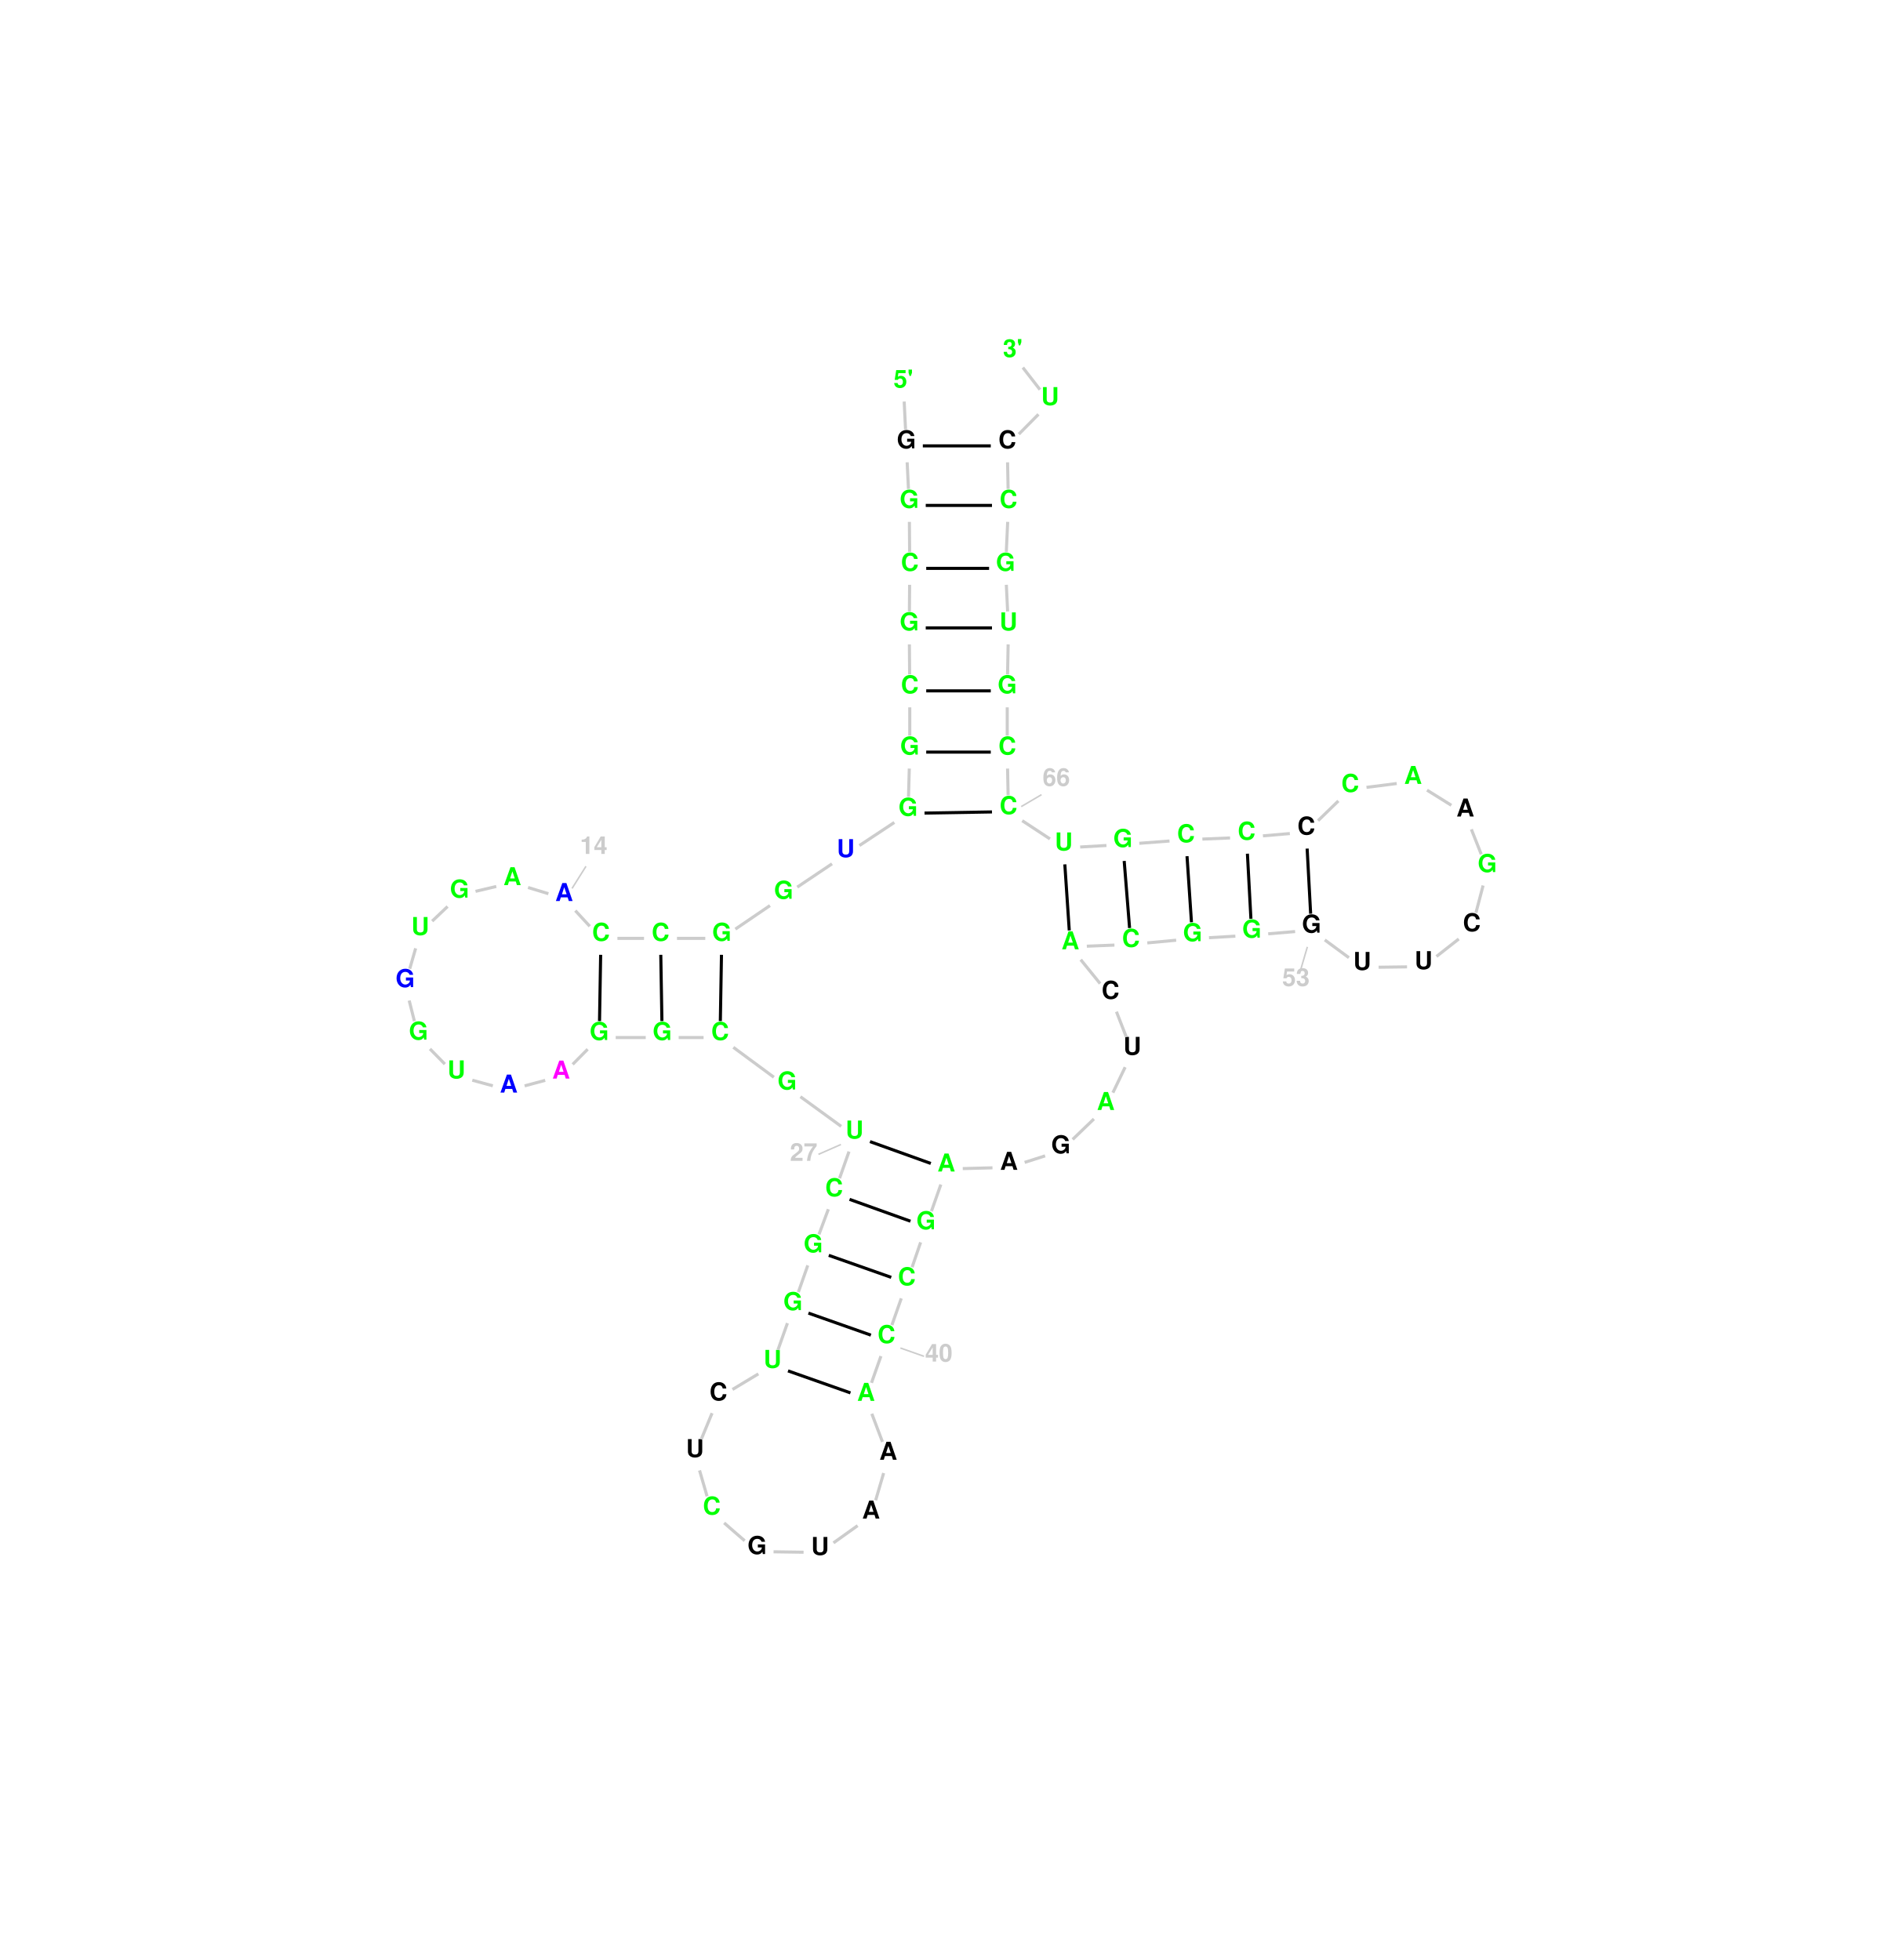
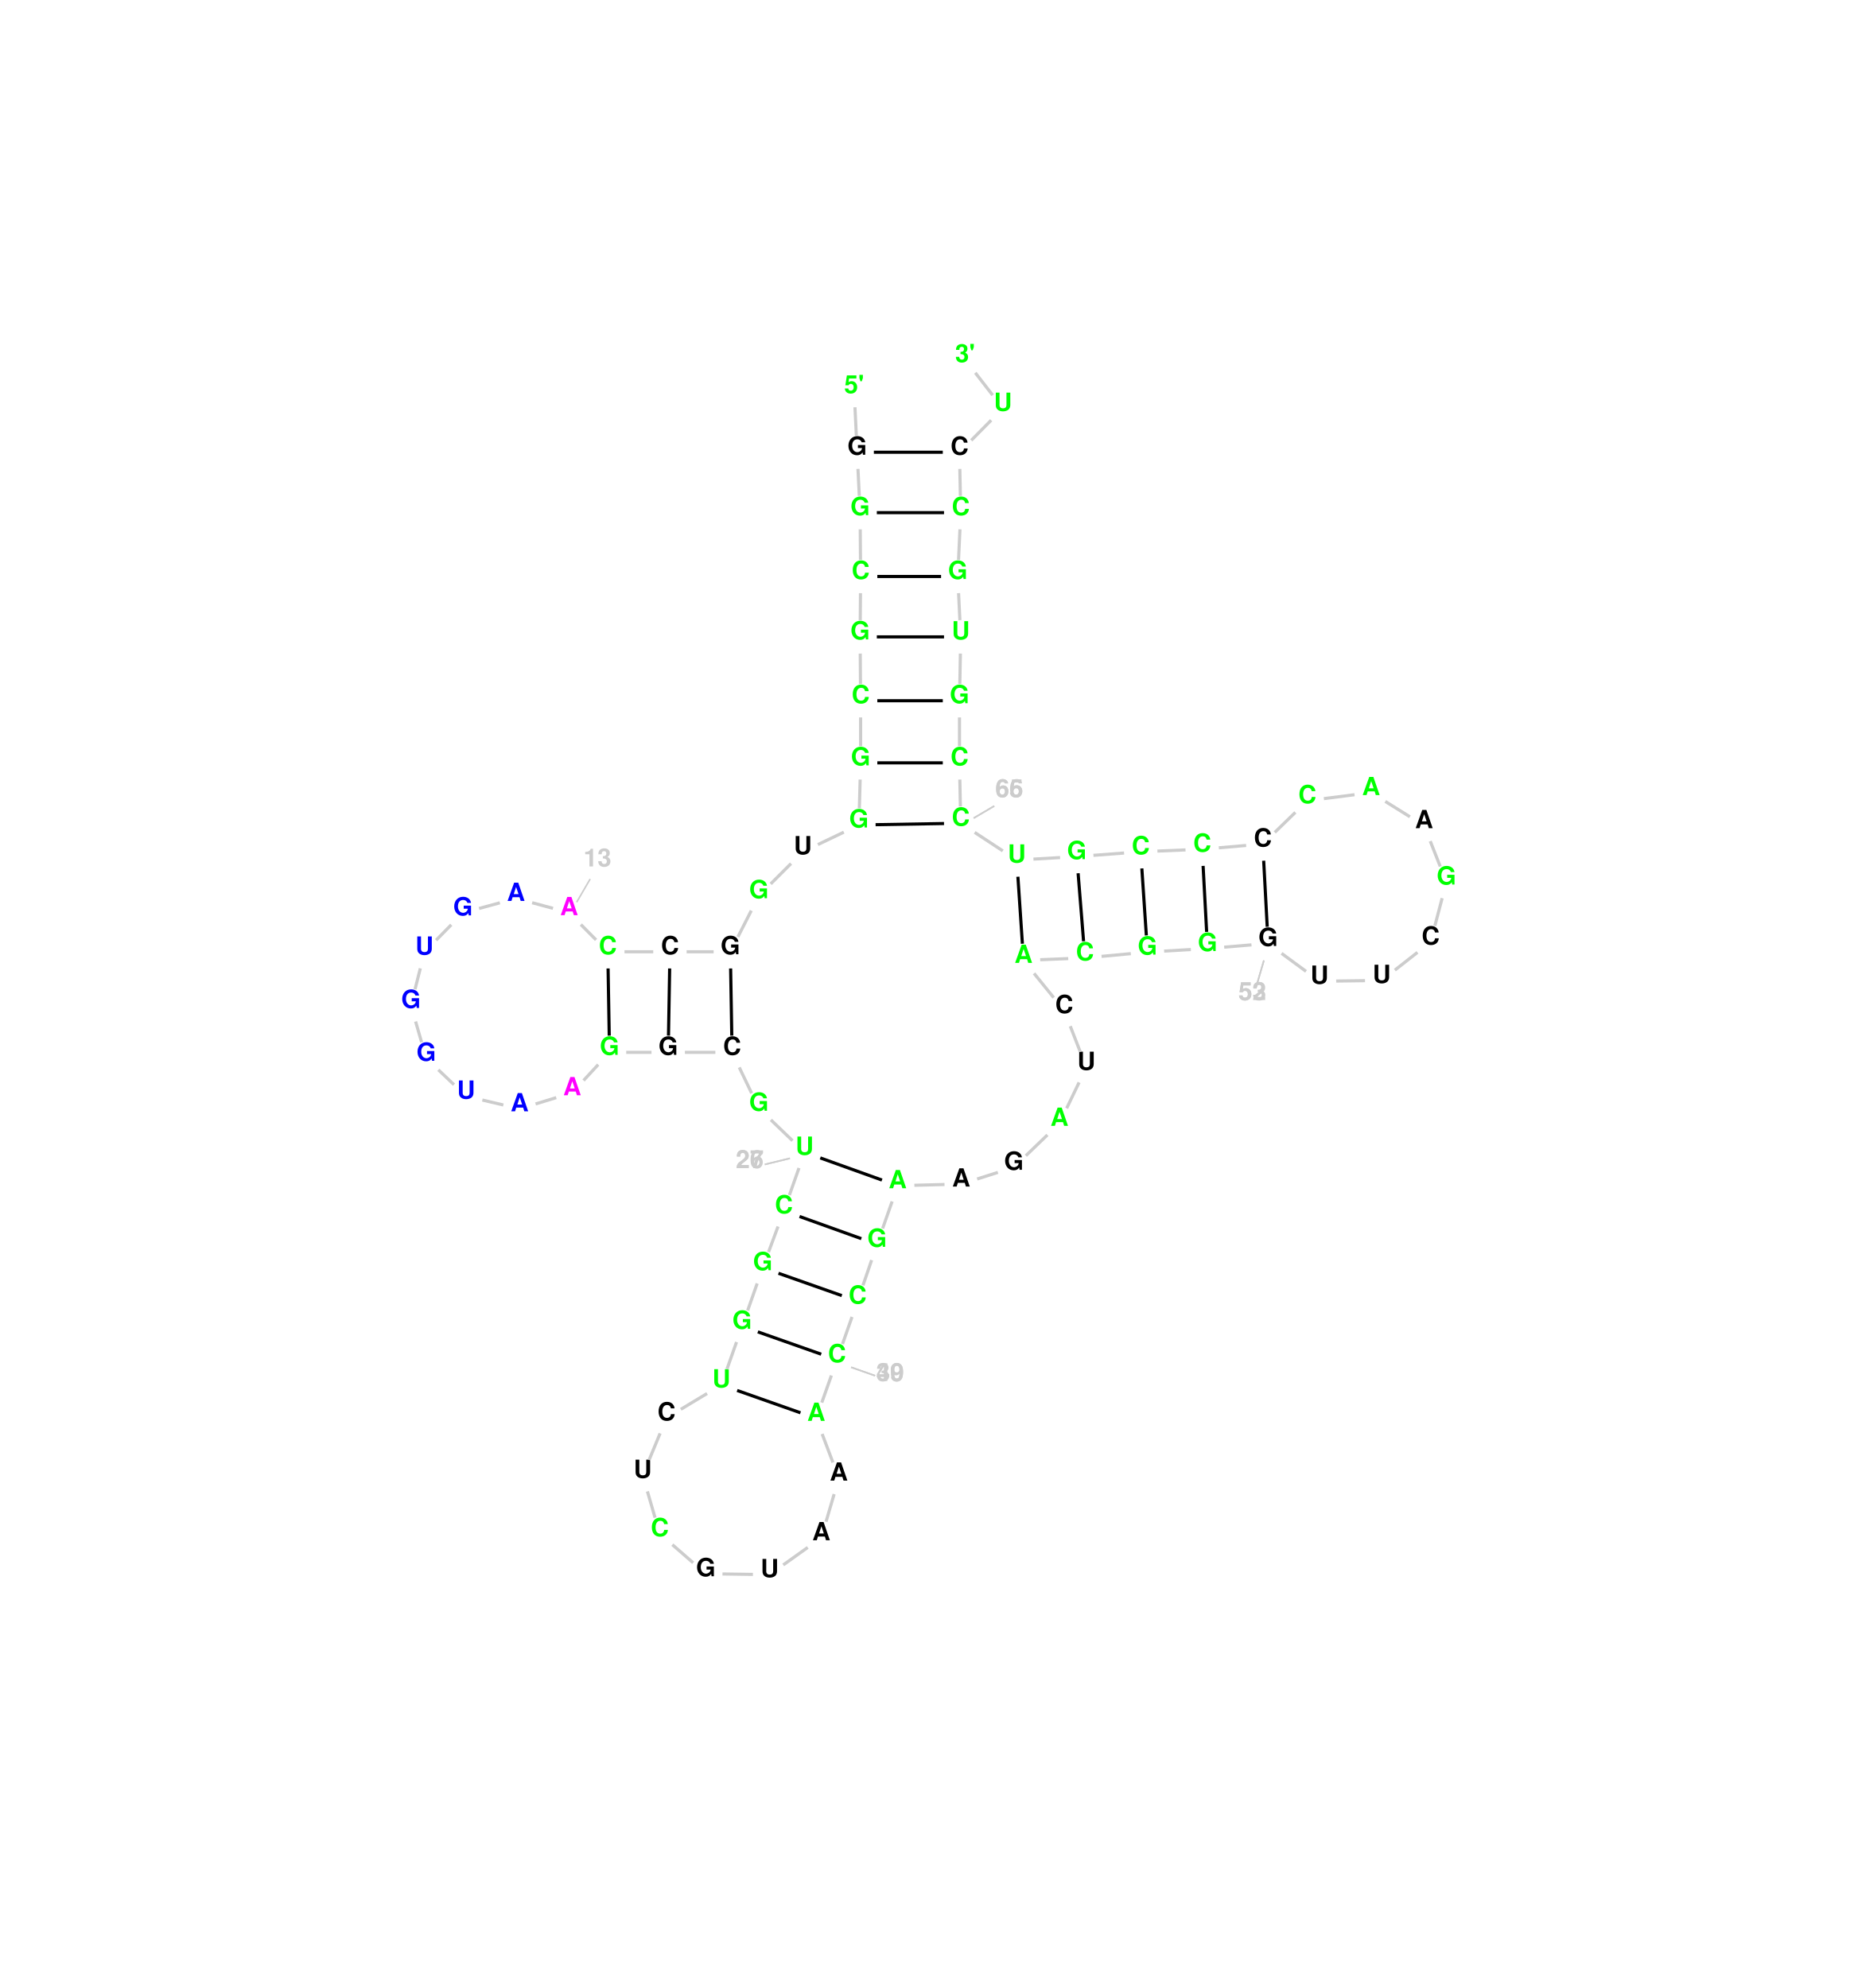
- <svg xmlns="http://www.w3.org/2000/svg" width="233.539" height="241.929" style="font-size: 3.048px; font-weight: bold; font-family: Helvetica; ">
+ <svg xmlns="http://www.w3.org/2000/svg" width="225.979" height="241.929">
  <g>
    <style type="text/css">


- text.red {fill: rgb(255, 0, 255); }
- text.green {fill: rgb(0, 255, 0); }
- text.blue {fill: rgb(0, 0, 255); }
- text.black {fill: rgb(0, 0, 0); }
- text.gray {fill: rgb(204, 204, 204); }
- text.brown {fill: rgb(211.65, 104.55, 30.6); }
- text {fill: rgb(0, 0, 0); text-anchor: middle; alignment-baseline: middle; }
circle.red {stroke: rgb(255, 0, 255); fill: none; }
circle.green {stroke: rgb(0, 255, 0); fill: none; }
circle.blue {stroke: rgb(0, 0, 255); fill: none; }
circle.black {stroke: rgb(0, 0, 0); fill: none; }
circle.gray {stroke: rgb(204, 204, 204); fill: none; }
circle.brown {stroke: rgb(211.65, 104.55, 30.6); fill: none; }
line.red {stroke: rgb(255, 0, 255); stroke-width: 0.381; }
line.green {stroke: rgb(0, 255, 0); stroke-width: 0.381; }
line.blue {stroke: rgb(0, 0, 255); stroke-width: 0.381; }
line.black {stroke: rgb(0, 0, 0); stroke-width: 0.381; }
line.gray {stroke: rgb(204, 204, 204); stroke-width: 0.381; }
line.brown {stroke: rgb(211.65, 104.55, 30.6); stroke-width: 0.381; }
line {stroke: rgb(0, 0, 0); }
- text.numbering-label {fill: rgb(204, 204, 204);}
- line.numbering-line {stroke: rgb(204, 204, 204); stroke-width: 0.191;}
- line.predicted {stroke: rgb(0, 0, 0); stroke-dasharray: 2}
- .sequential {visibility:hidden}
- polyline {fill:none; stroke-linejoin:round; }
- .pseudoknot_segment1 {stroke-linecap:round; stroke-opacity: 0.4; stroke-width:3.048px}
- .pseudoknot_segment2 {stroke-linecap:round; stroke-opacity: 0.4; stroke-width:3.048px}
- .pseudoknot_connection {stroke-linecap:round; stroke-opacity: 0.2; stroke-width:1.5}
+ text.red {fill: rgb(255, 0, 255); font-size: 3.048px; font-weight: bold; font-family: Helvetica; }
+ text.green {fill: rgb(0, 255, 0); font-size: 3.048px; font-weight: bold; font-family: Helvetica; }
+ text.blue {fill: rgb(0, 0, 255); font-size: 3.048px; font-weight: bold; font-family: Helvetica; }
+ text.black {fill: rgb(0, 0, 0); font-size: 3.048px; font-weight: bold; font-family: Helvetica; }
+ text.gray {fill: rgb(204, 204, 204); font-size: 3.048px; font-weight: bold; font-family: Helvetica; }
+ text.brown {fill: rgb(211.65, 104.55, 30.6); font-size: 3.048px; font-weight: bold; font-family: Helvetica; }
+ text {fill: rgb(0, 0, 0); font-size: 3.048px; font-weight: bold; font-family: Helvetica; text-anchor: middle; alignment-baseline: middle; }
+ 
+ .pseudoknot_connection{stroke-linecap: round; stroke-opacity: 0.2; stroke-width: 1.5; }
+ .pseudoknot_segment1{stroke-linecap: round; stroke-opacity: 0.4; stroke-width: 3.048; }
+ .pseudoknot_segment2{stroke-linecap: round; stroke-opacity: 0.4; stroke-width: 3.048; }
+ line.numbering-line{stroke: rgb(204, 204, 204); stroke-width: 0.191; }
+ line.predicted{stroke: rgb(0, 0, 0); stroke-dasharray: 2; }
+ polyline{fill: none; stroke-linejoin: round; }
+ sequential{visibility: hidden; }
+ text.numbering-label{fill: rgb(204, 204, 204); }

</style>
  </g>
  <g>
-     <text x="111.481" y="47.838" class="green">5'</text>
-   </g>
-   <g>
-     <text x="111.849" y="55.34" class="black">G</text>
-   </g>
-   <g>
-     <line x1="113.881" y1="55.035" x2="122.267" y2="55.035" class="black" />
-   </g>
-   <g>
-     <text x="112.209" y="62.69" class="green">G</text>
-   </g>
-   <g>
-     <line x1="114.241" y1="62.385" x2="122.417" y2="62.385" class="black" />
-   </g>
-   <g>
-     <text x="112.269" y="70.46" class="green">C</text>
-   </g>
-   <g>
-     <line x1="114.301" y1="70.155" x2="122.057" y2="70.155" class="black" />
-   </g>
-   <g>
-     <text x="112.209" y="77.809" class="green">G</text>
-   </g>
-   <g>
-     <line x1="114.241" y1="77.505" x2="122.417" y2="77.505" class="black" />
-   </g>
-   <g>
-     <text x="112.269" y="85.579" class="green">C</text>
-   </g>
-   <g>
-     <line x1="114.301" y1="85.275" x2="122.267" y2="85.275" class="black" />
-   </g>
-   <g>
-     <text x="112.269" y="93.139" class="green">G</text>
-   </g>
-   <g>
-     <line x1="114.301" y1="92.835" x2="122.267" y2="92.835" class="black" />
-   </g>
-   <g>
-     <text x="112.059" y="100.699" class="green">G</text>
-   </g>
-   <g>
-     <line x1="114.091" y1="100.36" x2="122.417" y2="100.219" class="black" />
-   </g>
-   <g>
-     <text x="104.364" y="105.795" class="blue">U</text>
-   </g>
-   <g>
-     <text x="96.7" y="110.939" class="green">G</text>
-   </g>
-   <g>
-     <text x="89.069" y="116.129" class="green">G</text>
-   </g>
-   <g>
-     <line x1="89.034" y1="117.856" x2="88.894" y2="126.033" class="black" />
-   </g>
-   <g>
-     <text x="81.509" y="116.129" class="green">C</text>
-   </g>
-   <g>
-     <line x1="81.544" y1="117.856" x2="81.684" y2="126.033" class="black" />
-   </g>
-   <g>
-     <text x="74.159" y="116.129" class="green">C</text>
-   </g>
-   <g>
-     <line x1="74.124" y1="117.856" x2="73.984" y2="126.033" class="black" />
-   </g>
-   <g>
-     <text x="69.619" y="111.212" class="blue">A</text>
-   </g>
-   <g>
-     <text x="73.268" y="105.405" class="numbering-label sequential">13</text>
-   </g>
-   <g>
-     <text x="73.268" y="105.405" class="numbering-label template">14</text>
-   </g>
-   <g>
-     <line x1="70.592" y1="109.664" x2="72.311" y2="106.929" class="numbering-line sequential" />
-   </g>
-   <g>
-     <line x1="70.592" y1="109.664" x2="72.311" y2="106.929" class="numbering-line template" />
-   </g>
-   <g>
-     <text x="63.22" y="109.256" class="green">A</text>
-   </g>
-   <g>
-     <text x="56.707" y="110.794" class="green">G</text>
-   </g>
-   <g>
-     <text x="51.859" y="115.408" class="green">U</text>
-   </g>
-   <g>
-     <text x="50" y="121.837" class="blue">G</text>
-   </g>
-   <g>
-     <text x="51.637" y="128.326" class="green">G</text>
-   </g>
-   <g>
-     <text x="56.324" y="133.103" class="green">U</text>
-   </g>
-   <g>
-     <text x="62.78" y="134.864" class="blue">A</text>
-   </g>
-   <g>
-     <text x="69.243" y="133.128" class="red">A</text>
-   </g>
-   <g>
-     <text x="73.949" y="128.369" class="green">G</text>
-   </g>
-   <g>
-     <text x="81.719" y="128.369" class="green">G</text>
-   </g>
-   <g>
-     <text x="88.859" y="128.369" class="green">C</text>
-   </g>
-   <g>
-     <text x="97.133" y="134.478" class="green">G</text>
-   </g>
-   <g>
-     <text x="105.449" y="140.529" class="green">U</text>
-   </g>
-   <g>
-     <line x1="107.361" y1="140.912" x2="114.866" y2="143.608" class="black" />
-   </g>
-   <g>
-     <text x="99.171" y="143.29" class="numbering-label sequential">26</text>
-   </g>
-   <g>
-     <text x="99.171" y="143.29" class="numbering-label template">27</text>
-   </g>
-   <g>
-     <line x1="103.775" y1="141.266" x2="101" y2="142.486" class="numbering-line sequential" />
-   </g>
-   <g>
-     <line x1="103.775" y1="141.266" x2="101" y2="142.486" class="numbering-line template" />
-   </g>
-   <g>
-     <text x="102.929" y="147.659" class="green">C</text>
-   </g>
-   <g>
-     <line x1="104.841" y1="148.041" x2="112.356" y2="150.738" class="black" />
-   </g>
-   <g>
-     <text x="100.359" y="154.579" class="green">G</text>
-   </g>
-   <g>
-     <line x1="102.275" y1="154.951" x2="109.982" y2="157.669" class="black" />
-   </g>
-   <g>
-     <text x="97.849" y="161.709" class="green">G</text>
-   </g>
-   <g>
-     <line x1="99.765" y1="162.081" x2="107.472" y2="164.799" class="black" />
-   </g>
-   <g>
-     <text x="95.329" y="168.839" class="green">U</text>
-   </g>
-   <g>
-     <line x1="97.245" y1="169.211" x2="104.952" y2="171.929" class="black" />
-   </g>
-   <g>
-     <text x="88.649" y="172.859" class="black">C</text>
-   </g>
-   <g>
-     <text x="85.759" y="179.849" class="black">U</text>
-   </g>
-   <g>
-     <text x="87.829" y="186.949" class="green">C</text>
-   </g>
-   <g>
-     <text x="93.429" y="191.819" class="black">G</text>
-   </g>
-   <g>
-     <text x="101.199" y="191.929" class="black">U</text>
-   </g>
-   <g>
-     <text x="107.489" y="187.439" class="black">A</text>
-   </g>
-   <g>
-     <text x="109.619" y="180.179" class="black">A</text>
-   </g>
-   <g>
-     <text x="106.869" y="172.909" class="green">A</text>
-   </g>
-   <g>
-     <text x="109.389" y="165.779" class="green">C</text>
-   </g>
-   <g>
-     <text x="115.856" y="168.061" class="numbering-label sequential">39</text>
-   </g>
-   <g>
-     <text x="115.856" y="168.061" class="numbering-label template">40</text>
-   </g>
-   <g>
-     <line x1="111.113" y1="166.388" x2="114.028" y2="167.416" class="numbering-line sequential" />
-   </g>
-   <g>
-     <line x1="111.113" y1="166.388" x2="114.028" y2="167.416" class="numbering-line template" />
-   </g>
-   <g>
-     <text x="111.899" y="158.649" class="green">C</text>
-   </g>
-   <g>
-     <text x="114.269" y="151.729" class="green">G</text>
-   </g>
-   <g>
-     <text x="116.779" y="144.599" class="green">A</text>
-   </g>
-   <g>
-     <text x="124.509" y="144.399" class="black">A</text>
-   </g>
-   <g>
-     <text x="130.909" y="142.359" class="black">G</text>
-   </g>
-   <g>
-     <text x="136.459" y="137.009" class="green">A</text>
-   </g>
-   <g>
-     <text x="139.729" y="130.199" class="black">U</text>
-   </g>
-   <g>
-     <text x="137.039" y="123.289" class="black">C</text>
-   </g>
-   <g>
-     <text x="132.089" y="117.179" class="green">A</text>
-   </g>
-   <g>
-     <line x1="131.953" y1="114.847" x2="131.405" y2="106.692" class="black" />
-   </g>
-   <g>
-     <text x="139.559" y="116.879" class="green">C</text>
-   </g>
-   <g>
-     <line x1="139.396" y1="114.549" x2="138.731" y2="106.27" class="black" />
-   </g>
-   <g>
-     <text x="147.169" y="116.169" class="green">G</text>
-   </g>
-   <g>
-     <line x1="147.033" y1="113.837" x2="146.485" y2="105.682" class="black" />
-   </g>
-   <g>
-     <text x="154.479" y="115.739" class="green">G</text>
-   </g>
-   <g>
-     <line x1="154.37" y1="113.406" x2="153.938" y2="105.374" class="black" />
-   </g>
-   <g>
-     <text x="161.849" y="115.119" class="black">G</text>
-   </g>
-   <g>
-     <line x1="161.74" y1="112.786" x2="161.308" y2="104.744" class="black" />
-   </g>
-   <g>
-     <text x="159.925" y="121.702" class="numbering-label sequential">52</text>
-   </g>
-   <g>
-     <text x="159.925" y="121.702" class="numbering-label template">53</text>
-   </g>
-   <g>
-     <line x1="161.336" y1="116.875" x2="160.371" y2="120.178" class="numbering-line sequential" />
-   </g>
-   <g>
-     <line x1="161.336" y1="116.875" x2="160.371" y2="120.178" class="numbering-line template" />
-   </g>
-   <g>
-     <text x="168.099" y="119.719" class="black">U</text>
-   </g>
-   <g>
-     <text x="175.669" y="119.619" class="black">U</text>
-   </g>
-   <g>
-     <text x="181.619" y="114.949" class="black">C</text>
-   </g>
-   <g>
-     <text x="183.539" y="107.639" class="green">G</text>
-   </g>
-   <g>
-     <text x="180.829" y="100.779" class="black">A</text>
-   </g>
-   <g>
-     <text x="174.379" y="96.76" class="green">A</text>
-   </g>
-   <g>
-     <text x="166.619" y="97.749" class="green">C</text>
-   </g>
-   <g>
-     <text x="161.199" y="103.019" class="black">C</text>
-   </g>
-   <g>
-     <text x="153.829" y="103.649" class="green">C</text>
-   </g>
-   <g>
-     <text x="146.349" y="103.959" class="green">C</text>
-   </g>
-   <g>
-     <text x="138.569" y="104.549" class="green">G</text>
-   </g>
-   <g>
-     <text x="131.269" y="104.969" class="green">U</text>
-   </g>
-   <g>
-     <text x="124.449" y="100.489" class="green">C</text>
-   </g>
-   <g>
-     <text x="130.358" y="97.008" class="numbering-label sequential">65</text>
-   </g>
-   <g>
-     <text x="130.358" y="97.008" class="numbering-label template">66</text>
-   </g>
-   <g>
-     <line x1="126.024" y1="99.561" x2="128.529" y2="98.086" class="numbering-line sequential" />
-   </g>
-   <g>
-     <line x1="126.024" y1="99.561" x2="128.529" y2="98.086" class="numbering-line template" />
-   </g>
-   <g>
-     <text x="124.299" y="93.139" class="green">C</text>
-   </g>
-   <g>
-     <text x="124.299" y="85.579" class="green">G</text>
-   </g>
-   <g>
-     <text x="124.449" y="77.809" class="green">U</text>
-   </g>
-   <g>
-     <text x="124.089" y="70.46" class="green">G</text>
-   </g>
-   <g>
-     <text x="124.449" y="62.69" class="green">C</text>
-   </g>
-   <g>
-     <text x="124.299" y="55.34" class="black">C</text>
-   </g>
-   <g>
-     <text x="129.581" y="50" class="green">U</text>
-   </g>
-   <g>
-     <text x="124.977" y="44.066" class="green">3'</text>
-   </g>
-   <g>
-     <line x1="111.581" y1="49.563" x2="111.749" y2="53.005" class="gray" />
-   </g>
-   <g>
-     <line x1="111.948" y1="57.064" x2="112.109" y2="60.355" class="gray" />
-   </g>
-   <g>
-     <line x1="112.224" y1="64.417" x2="112.253" y2="68.123" class="gray" />
-   </g>
-   <g>
-     <line x1="112.252" y1="72.187" x2="112.225" y2="75.473" class="gray" />
-   </g>
-   <g>
-     <line x1="112.224" y1="79.537" x2="112.253" y2="83.243" class="gray" />
-   </g>
-   <g>
-     <line x1="112.269" y1="87.307" x2="112.269" y2="90.803" class="gray" />
-   </g>
-   <g>
-     <line x1="112.212" y1="94.866" x2="112.115" y2="98.363" class="gray" />
-   </g>
-   <g>
-     <line x1="110.365" y1="101.517" x2="106.058" y2="104.368" class="gray" />
-   </g>
-   <g>
-     <line x1="102.676" y1="106.623" x2="98.387" y2="109.501" class="gray" />
-   </g>
-   <g>
-     <line x1="95.02" y1="111.777" x2="90.749" y2="114.682" class="gray" />
-   </g>
-   <g>
-     <line x1="87.037" y1="115.825" x2="83.541" y2="115.825" class="gray" />
-   </g>
-   <g>
-     <line x1="79.477" y1="115.825" x2="76.191" y2="115.825" class="gray" />
-   </g>
-   <g>
-     <line x1="72.78" y1="114.332" x2="70.998" y2="112.401" class="gray" />
-   </g>
-   <g>
-     <line x1="67.676" y1="110.313" x2="65.163" y2="109.545" class="gray" />
-   </g>
-   <g>
-     <line x1="61.242" y1="109.418" x2="58.684" y2="110.022" class="gray" />
-   </g>
-   <g>
-     <line x1="55.235" y1="111.891" x2="53.331" y2="113.702" class="gray" />
-   </g>
-   <g>
-     <line x1="51.294" y1="117.055" x2="50.565" y2="119.58" class="gray" />
-   </g>
-   <g>
-     <line x1="50.497" y1="123.502" x2="51.14" y2="126.05" class="gray" />
-   </g>
-   <g>
-     <line x1="53.06" y1="129.471" x2="54.901" y2="131.347" class="gray" />
-   </g>
-   <g>
-     <line x1="58.284" y1="133.333" x2="60.82" y2="134.024" class="gray" />
-   </g>
-   <g>
-     <line x1="64.743" y1="134.032" x2="67.281" y2="133.35" class="gray" />
-   </g>
-   <g>
-     <line x1="70.672" y1="131.378" x2="72.52" y2="129.51" class="gray" />
-   </g>
-   <g>
-     <line x1="75.981" y1="128.065" x2="79.687" y2="128.065" class="gray" />
-   </g>
-   <g>
-     <line x1="83.751" y1="128.065" x2="86.827" y2="128.065" class="gray" />
-   </g>
-   <g>
-     <line x1="90.494" y1="129.272" x2="95.498" y2="132.966" class="gray" />
-   </g>
-   <g>
-     <line x1="98.776" y1="135.369" x2="103.806" y2="139.029" class="gray" />
-   </g>
-   <g>
-     <line x1="104.772" y1="142.141" x2="103.606" y2="145.439" class="gray" />
-   </g>
-   <g>
-     <line x1="102.221" y1="149.26" x2="101.066" y2="152.37" class="gray" />
-   </g>
-   <g>
-     <line x1="99.684" y1="156.191" x2="98.524" y2="159.488" class="gray" />
-   </g>
-   <g>
-     <line x1="97.172" y1="163.321" x2="96.006" y2="166.619" class="gray" />
-   </g>
-   <g>
-     <line x1="93.588" y1="169.582" x2="90.39" y2="171.507" class="gray" />
-   </g>
-   <g>
-     <line x1="87.872" y1="174.433" x2="86.535" y2="177.667" class="gray" />
-   </g>
-   <g>
-     <line x1="86.328" y1="181.495" x2="87.26" y2="184.694" class="gray" />
-   </g>
-   <g>
-     <line x1="89.362" y1="187.978" x2="91.895" y2="190.181" class="gray" />
-   </g>
-   <g>
-     <line x1="95.461" y1="191.543" x2="99.167" y2="191.596" class="gray" />
-   </g>
-   <g>
-     <line x1="102.853" y1="190.444" x2="105.835" y2="188.315" class="gray" />
-   </g>
-   <g>
-     <line x1="108.061" y1="185.185" x2="109.047" y2="181.825" class="gray" />
-   </g>
-   <g>
-     <line x1="108.9" y1="177.974" x2="107.588" y2="174.505" class="gray" />
-   </g>
-   <g>
-     <line x1="107.546" y1="170.689" x2="108.712" y2="167.391" class="gray" />
-   </g>
-   <g>
-     <line x1="110.064" y1="163.558" x2="111.224" y2="160.261" class="gray" />
-   </g>
-   <g>
-     <line x1="112.557" y1="156.422" x2="113.61" y2="153.347" class="gray" />
-   </g>
-   <g>
-     <line x1="114.944" y1="149.508" x2="116.104" y2="146.211" class="gray" />
-   </g>
-   <g>
-     <line x1="118.81" y1="144.242" x2="122.477" y2="144.147" class="gray" />
-   </g>
-   <g>
-     <line x1="126.445" y1="143.478" x2="128.973" y2="142.672" class="gray" />
-   </g>
-   <g>
-     <line x1="132.372" y1="140.644" x2="134.996" y2="138.115" class="gray" />
-   </g>
-   <g>
-     <line x1="137.338" y1="134.873" x2="138.849" y2="131.726" class="gray" />
-   </g>
-   <g>
-     <line x1="138.992" y1="128.001" x2="137.776" y2="124.878" class="gray" />
-   </g>
-   <g>
-     <line x1="135.76" y1="121.406" x2="133.368" y2="118.454" class="gray" />
-   </g>
-   <g>
-     <line x1="134.119" y1="116.793" x2="137.528" y2="116.656" class="gray" />
-   </g>
-   <g>
-     <line x1="141.582" y1="116.386" x2="145.146" y2="116.053" class="gray" />
-   </g>
-   <g>
-     <line x1="149.197" y1="115.745" x2="152.45" y2="115.554" class="gray" />
-   </g>
-   <g>
-     <line x1="156.504" y1="115.264" x2="159.824" y2="114.985" class="gray" />
-   </g>
-   <g>
-     <line x1="163.485" y1="116.019" x2="166.462" y2="118.21" class="gray" />
-   </g>
-   <g>
-     <line x1="170.131" y1="119.388" x2="173.637" y2="119.342" class="gray" />
-   </g>
-   <g>
-     <line x1="177.267" y1="118.06" x2="180.02" y2="115.899" class="gray" />
-   </g>
-   <g>
-     <line x1="182.135" y1="112.679" x2="183.023" y2="109.3" class="gray" />
-   </g>
-   <g>
-     <line x1="182.792" y1="105.445" x2="181.575" y2="102.365" class="gray" />
-   </g>
-   <g>
-     <line x1="179.104" y1="99.4" x2="176.103" y2="97.529" class="gray" />
-   </g>
-   <g>
-     <line x1="172.363" y1="96.712" x2="168.634" y2="97.188" class="gray" />
-   </g>
-   <g>
-     <line x1="165.162" y1="98.861" x2="162.656" y2="101.298" class="gray" />
-   </g>
-   <g>
-     <line x1="159.174" y1="102.888" x2="155.853" y2="103.172" class="gray" />
-   </g>
-   <g>
-     <line x1="151.799" y1="103.429" x2="148.379" y2="103.571" class="gray" />
-   </g>
-   <g>
-     <line x1="144.323" y1="103.808" x2="140.595" y2="104.091" class="gray" />
-   </g>
-   <g>
-     <line x1="136.54" y1="104.361" x2="133.297" y2="104.548" class="gray" />
-   </g>
-   <g>
-     <line x1="129.57" y1="103.549" x2="126.147" y2="101.3" class="gray" />
-   </g>
-   <g>
-     <line x1="124.407" y1="98.153" x2="124.34" y2="94.866" class="gray" />
-   </g>
-   <g>
-     <line x1="124.299" y1="90.803" x2="124.299" y2="87.307" class="gray" />
-   </g>
-   <g>
-     <line x1="124.338" y1="83.243" x2="124.41" y2="79.536" class="gray" />
-   </g>
-   <g>
-     <line x1="124.349" y1="75.475" x2="124.188" y2="72.184" class="gray" />
-   </g>
-   <g>
-     <line x1="124.183" y1="68.125" x2="124.355" y2="64.415" class="gray" />
-   </g>
-   <g>
-     <line x1="124.407" y1="60.353" x2="124.34" y2="57.066" class="gray" />
-   </g>
-   <g>
-     <line x1="125.728" y1="53.59" x2="128.152" y2="51.14" class="gray" />
-   </g>
-   <g>
-     <line x1="128.335" y1="48.09" x2="126.223" y2="45.366" class="gray" />
+     <text x="103.921" y="47.838" class="green">5'</text>
+   </g>
+   <g>
+     <text x="104.289" y="55.34" class="black">G</text>
+   </g>
+   <g>
+     <line x1="106.321" y1="55.035" x2="114.707" y2="55.035" class="black" />
+   </g>
+   <g>
+     <text x="104.649" y="62.69" class="green">G</text>
+   </g>
+   <g>
+     <line x1="106.681" y1="62.385" x2="114.857" y2="62.385" class="black" />
+   </g>
+   <g>
+     <text x="104.709" y="70.46" class="green">C</text>
+   </g>
+   <g>
+     <line x1="106.741" y1="70.155" x2="114.497" y2="70.155" class="black" />
+   </g>
+   <g>
+     <text x="104.649" y="77.809" class="green">G</text>
+   </g>
+   <g>
+     <line x1="106.681" y1="77.505" x2="114.857" y2="77.505" class="black" />
+   </g>
+   <g>
+     <text x="104.709" y="85.579" class="green">C</text>
+   </g>
+   <g>
+     <line x1="106.741" y1="85.275" x2="114.707" y2="85.275" class="black" />
+   </g>
+   <g>
+     <text x="104.709" y="93.139" class="green">G</text>
+   </g>
+   <g>
+     <line x1="106.741" y1="92.835" x2="114.707" y2="92.835" class="black" />
+   </g>
+   <g>
+     <text x="104.499" y="100.699" class="green">G</text>
+   </g>
+   <g>
+     <line x1="106.531" y1="100.36" x2="114.857" y2="100.219" class="black" />
+   </g>
+   <g>
+     <text x="97.679" y="103.959" class="black">U</text>
+   </g>
+   <g>
+     <text x="92.329" y="109.309" class="green">G</text>
+   </g>
+   <g>
+     <text x="88.859" y="116.129" class="black">G</text>
+   </g>
+   <g>
+     <line x1="88.894" y1="117.856" x2="89.034" y2="126.033" class="black" />
+   </g>
+   <g>
+     <text x="81.509" y="116.129" class="black">C</text>
+   </g>
+   <g>
+     <line x1="81.474" y1="117.856" x2="81.334" y2="126.033" class="black" />
+   </g>
+   <g>
+     <text x="73.949" y="116.129" class="green">C</text>
+   </g>
+   <g>
+     <line x1="73.984" y1="117.856" x2="74.124" y2="126.033" class="black" />
+   </g>
+   <g>
+     <text x="69.243" y="111.371" class="red">A</text>
+   </g>
+   <g>
+     <text x="72.691" y="105.442" class="numbering-label sequential">13</text>
+   </g>
+   <g>
+     <line x1="70.163" y1="109.79" x2="71.805" y2="106.966" class="numbering-line sequential" />
+   </g>
+   <g>
+     <text x="62.78" y="109.635" class="blue">A</text>
+   </g>
+   <g>
+     <text x="56.324" y="111.396" class="blue">G</text>
+   </g>
+   <g>
+     <text x="51.637" y="116.173" class="blue">U</text>
+   </g>
+   <g>
+     <text x="50" y="122.662" class="blue">G</text>
+   </g>
+   <g>
+     <text x="51.859" y="129.091" class="blue">G</text>
+   </g>
+   <g>
+     <text x="56.707" y="133.704" class="blue">U</text>
+   </g>
+   <g>
+     <text x="63.22" y="135.243" class="blue">A</text>
+   </g>
+   <g>
+     <text x="69.619" y="133.287" class="red">A</text>
+   </g>
+   <g>
+     <text x="74.159" y="128.369" class="green">G</text>
+   </g>
+   <g>
+     <text x="81.299" y="128.369" class="black">G</text>
+   </g>
+   <g>
+     <text x="89.069" y="128.369" class="black">C</text>
+   </g>
+   <g>
+     <text x="92.329" y="135.179" class="green">G</text>
+   </g>
+   <g>
+     <text x="97.889" y="140.529" class="green">U</text>
+   </g>
+   <g>
+     <line x1="99.801" y1="140.912" x2="107.306" y2="143.608" class="black" />
+   </g>
+   <g>
+     <text x="91.225" y="142.153" class="numbering-label sequential">26</text>
+   </g>
+   <g>
+     <text x="91.225" y="142.153" class="numbering-label template">27</text>
+   </g>
+   <g>
+     <line x1="96.112" y1="140.962" x2="93.054" y2="141.707" class="numbering-line sequential" />
+   </g>
+   <g>
+     <line x1="96.112" y1="140.962" x2="93.054" y2="141.707" class="numbering-line template" />
+   </g>
+   <g>
+     <text x="95.369" y="147.659" class="green">C</text>
+   </g>
+   <g>
+     <line x1="97.281" y1="148.041" x2="104.796" y2="150.738" class="black" />
+   </g>
+   <g>
+     <text x="92.799" y="154.579" class="green">G</text>
+   </g>
+   <g>
+     <line x1="94.715" y1="154.951" x2="102.422" y2="157.669" class="black" />
+   </g>
+   <g>
+     <text x="90.289" y="161.709" class="green">G</text>
+   </g>
+   <g>
+     <line x1="92.205" y1="162.081" x2="99.912" y2="164.799" class="black" />
+   </g>
+   <g>
+     <text x="87.769" y="168.839" class="green">U</text>
+   </g>
+   <g>
+     <line x1="89.685" y1="169.211" x2="97.392" y2="171.929" class="black" />
+   </g>
+   <g>
+     <text x="81.089" y="172.859" class="black">C</text>
+   </g>
+   <g>
+     <text x="78.199" y="179.849" class="black">U</text>
+   </g>
+   <g>
+     <text x="80.269" y="186.949" class="green">C</text>
+   </g>
+   <g>
+     <text x="85.869" y="191.819" class="black">G</text>
+   </g>
+   <g>
+     <text x="93.639" y="191.929" class="black">U</text>
+   </g>
+   <g>
+     <text x="99.929" y="187.439" class="black">A</text>
+   </g>
+   <g>
+     <text x="102.059" y="180.179" class="black">A</text>
+   </g>
+   <g>
+     <text x="99.309" y="172.909" class="green">A</text>
+   </g>
+   <g>
+     <text x="101.829" y="165.779" class="green">C</text>
+   </g>
+   <g>
+     <text x="108.296" y="168.061" class="numbering-label sequential">39</text>
+   </g>
+   <g>
+     <text x="108.296" y="168.061" class="numbering-label template">40</text>
+   </g>
+   <g>
+     <line x1="103.553" y1="166.388" x2="106.468" y2="167.416" class="numbering-line sequential" />
+   </g>
+   <g>
+     <line x1="103.553" y1="166.388" x2="106.468" y2="167.416" class="numbering-line template" />
+   </g>
+   <g>
+     <text x="104.339" y="158.649" class="green">C</text>
+   </g>
+   <g>
+     <text x="106.709" y="151.729" class="green">G</text>
+   </g>
+   <g>
+     <text x="109.219" y="144.599" class="green">A</text>
+   </g>
+   <g>
+     <text x="116.949" y="144.399" class="black">A</text>
+   </g>
+   <g>
+     <text x="123.349" y="142.359" class="black">G</text>
+   </g>
+   <g>
+     <text x="128.899" y="137.009" class="green">A</text>
+   </g>
+   <g>
+     <text x="132.169" y="130.199" class="black">U</text>
+   </g>
+   <g>
+     <text x="129.479" y="123.289" class="black">C</text>
+   </g>
+   <g>
+     <text x="124.529" y="117.179" class="green">A</text>
+   </g>
+   <g>
+     <line x1="124.393" y1="114.847" x2="123.845" y2="106.692" class="black" />
+   </g>
+   <g>
+     <text x="131.999" y="116.879" class="green">C</text>
+   </g>
+   <g>
+     <line x1="131.836" y1="114.549" x2="131.171" y2="106.27" class="black" />
+   </g>
+   <g>
+     <text x="139.609" y="116.169" class="green">G</text>
+   </g>
+   <g>
+     <line x1="139.473" y1="113.837" x2="138.925" y2="105.682" class="black" />
+   </g>
+   <g>
+     <text x="146.919" y="115.739" class="green">G</text>
+   </g>
+   <g>
+     <line x1="146.81" y1="113.406" x2="146.378" y2="105.374" class="black" />
+   </g>
+   <g>
+     <text x="154.289" y="115.119" class="black">G</text>
+   </g>
+   <g>
+     <line x1="154.18" y1="112.786" x2="153.748" y2="104.744" class="black" />
+   </g>
+   <g>
+     <text x="152.365" y="121.702" class="numbering-label sequential">52</text>
+   </g>
+   <g>
+     <text x="152.365" y="121.702" class="numbering-label template">53</text>
+   </g>
+   <g>
+     <line x1="153.776" y1="116.875" x2="152.811" y2="120.178" class="numbering-line sequential" />
+   </g>
+   <g>
+     <line x1="153.776" y1="116.875" x2="152.811" y2="120.178" class="numbering-line template" />
+   </g>
+   <g>
+     <text x="160.539" y="119.719" class="black">U</text>
+   </g>
+   <g>
+     <text x="168.109" y="119.619" class="black">U</text>
+   </g>
+   <g>
+     <text x="174.059" y="114.949" class="black">C</text>
+   </g>
+   <g>
+     <text x="175.979" y="107.639" class="green">G</text>
+   </g>
+   <g>
+     <text x="173.269" y="100.779" class="black">A</text>
+   </g>
+   <g>
+     <text x="166.819" y="96.76" class="green">A</text>
+   </g>
+   <g>
+     <text x="159.059" y="97.749" class="green">C</text>
+   </g>
+   <g>
+     <text x="153.639" y="103.019" class="black">C</text>
+   </g>
+   <g>
+     <text x="146.269" y="103.649" class="green">C</text>
+   </g>
+   <g>
+     <text x="138.789" y="103.959" class="green">C</text>
+   </g>
+   <g>
+     <text x="131.009" y="104.549" class="green">G</text>
+   </g>
+   <g>
+     <text x="123.709" y="104.969" class="green">U</text>
+   </g>
+   <g>
+     <text x="116.889" y="100.489" class="green">C</text>
+   </g>
+   <g>
+     <text x="122.798" y="97.008" class="numbering-label sequential">65</text>
+   </g>
+   <g>
+     <text x="122.798" y="97.008" class="numbering-label template">66</text>
+   </g>
+   <g>
+     <line x1="118.464" y1="99.561" x2="120.969" y2="98.086" class="numbering-line sequential" />
+   </g>
+   <g>
+     <line x1="118.464" y1="99.561" x2="120.969" y2="98.086" class="numbering-line template" />
+   </g>
+   <g>
+     <text x="116.739" y="93.139" class="green">C</text>
+   </g>
+   <g>
+     <text x="116.739" y="85.579" class="green">G</text>
+   </g>
+   <g>
+     <text x="116.889" y="77.809" class="green">U</text>
+   </g>
+   <g>
+     <text x="116.529" y="70.46" class="green">G</text>
+   </g>
+   <g>
+     <text x="116.889" y="62.69" class="green">C</text>
+   </g>
+   <g>
+     <text x="116.739" y="55.34" class="black">C</text>
+   </g>
+   <g>
+     <text x="122.021" y="50" class="green">U</text>
+   </g>
+   <g>
+     <text x="117.417" y="44.066" class="green">3'</text>
+   </g>
+   <g>
+     <line x1="104.021" y1="49.563" x2="104.189" y2="53.005" class="gray" />
+   </g>
+   <g>
+     <line x1="104.388" y1="57.064" x2="104.549" y2="60.355" class="gray" />
+   </g>
+   <g>
+     <line x1="104.664" y1="64.417" x2="104.693" y2="68.123" class="gray" />
+   </g>
+   <g>
+     <line x1="104.692" y1="72.187" x2="104.665" y2="75.473" class="gray" />
+   </g>
+   <g>
+     <line x1="104.664" y1="79.537" x2="104.693" y2="83.243" class="gray" />
+   </g>
+   <g>
+     <line x1="104.709" y1="87.307" x2="104.709" y2="90.803" class="gray" />
+   </g>
+   <g>
+     <line x1="104.652" y1="94.866" x2="104.555" y2="98.363" class="gray" />
+   </g>
+   <g>
+     <line x1="102.665" y1="101.271" x2="99.512" y2="102.778" class="gray" />
+   </g>
+   <g>
+     <line x1="96.242" y1="105.092" x2="93.766" y2="107.568" class="gray" />
+   </g>
+   <g>
+     <line x1="91.407" y1="110.816" x2="89.78" y2="114.014" class="gray" />
+   </g>
+   <g>
+     <line x1="86.827" y1="115.825" x2="83.541" y2="115.825" class="gray" />
+   </g>
+   <g>
+     <line x1="79.477" y1="115.825" x2="75.981" y2="115.825" class="gray" />
+   </g>
+   <g>
+     <line x1="72.52" y1="114.38" x2="70.672" y2="112.511" class="gray" />
+   </g>
+   <g>
+     <line x1="67.281" y1="110.539" x2="64.743" y2="109.857" class="gray" />
+   </g>
+   <g>
+     <line x1="60.82" y1="109.865" x2="58.284" y2="110.557" class="gray" />
+   </g>
+   <g>
+     <line x1="54.901" y1="112.542" x2="53.06" y2="114.418" class="gray" />
+   </g>
+   <g>
+     <line x1="51.14" y1="117.839" x2="50.497" y2="120.387" class="gray" />
+   </g>
+   <g>
+     <line x1="50.565" y1="124.309" x2="51.294" y2="126.834" class="gray" />
+   </g>
+   <g>
+     <line x1="53.331" y1="130.187" x2="55.235" y2="131.999" class="gray" />
+   </g>
+   <g>
+     <line x1="58.684" y1="133.867" x2="61.242" y2="134.471" class="gray" />
+   </g>
+   <g>
+     <line x1="65.163" y1="134.344" x2="67.676" y2="133.576" class="gray" />
+   </g>
+   <g>
+     <line x1="70.998" y1="131.489" x2="72.78" y2="129.558" class="gray" />
+   </g>
+   <g>
+     <line x1="76.191" y1="128.065" x2="79.267" y2="128.065" class="gray" />
+   </g>
+   <g>
+     <line x1="83.331" y1="128.065" x2="87.037" y2="128.065" class="gray" />
+   </g>
+   <g>
+     <line x1="89.946" y1="129.898" x2="91.451" y2="133.042" class="gray" />
+   </g>
+   <g>
+     <line x1="93.793" y1="136.284" x2="96.425" y2="138.816" class="gray" />
+   </g>
+   <g>
+     <line x1="97.212" y1="142.141" x2="96.046" y2="145.439" class="gray" />
+   </g>
+   <g>
+     <line x1="94.661" y1="149.26" x2="93.506" y2="152.37" class="gray" />
+   </g>
+   <g>
+     <line x1="92.124" y1="156.191" x2="90.964" y2="159.488" class="gray" />
+   </g>
+   <g>
+     <line x1="89.612" y1="163.321" x2="88.446" y2="166.619" class="gray" />
+   </g>
+   <g>
+     <line x1="86.028" y1="169.582" x2="82.83" y2="171.507" class="gray" />
+   </g>
+   <g>
+     <line x1="80.312" y1="174.433" x2="78.975" y2="177.667" class="gray" />
+   </g>
+   <g>
+     <line x1="78.768" y1="181.495" x2="79.7" y2="184.694" class="gray" />
+   </g>
+   <g>
+     <line x1="81.802" y1="187.978" x2="84.335" y2="190.181" class="gray" />
+   </g>
+   <g>
+     <line x1="87.901" y1="191.543" x2="91.607" y2="191.596" class="gray" />
+   </g>
+   <g>
+     <line x1="95.293" y1="190.444" x2="98.275" y2="188.315" class="gray" />
+   </g>
+   <g>
+     <line x1="100.501" y1="185.185" x2="101.487" y2="181.825" class="gray" />
+   </g>
+   <g>
+     <line x1="101.34" y1="177.974" x2="100.028" y2="174.505" class="gray" />
+   </g>
+   <g>
+     <line x1="99.986" y1="170.689" x2="101.152" y2="167.391" class="gray" />
+   </g>
+   <g>
+     <line x1="102.504" y1="163.558" x2="103.664" y2="160.261" class="gray" />
+   </g>
+   <g>
+     <line x1="104.997" y1="156.422" x2="106.05" y2="153.347" class="gray" />
+   </g>
+   <g>
+     <line x1="107.384" y1="149.508" x2="108.544" y2="146.211" class="gray" />
+   </g>
+   <g>
+     <line x1="111.25" y1="144.242" x2="114.917" y2="144.147" class="gray" />
+   </g>
+   <g>
+     <line x1="118.885" y1="143.478" x2="121.413" y2="142.672" class="gray" />
+   </g>
+   <g>
+     <line x1="124.812" y1="140.644" x2="127.436" y2="138.115" class="gray" />
+   </g>
+   <g>
+     <line x1="129.778" y1="134.873" x2="131.289" y2="131.726" class="gray" />
+   </g>
+   <g>
+     <line x1="131.432" y1="128.001" x2="130.216" y2="124.878" class="gray" />
+   </g>
+   <g>
+     <line x1="128.2" y1="121.406" x2="125.808" y2="118.454" class="gray" />
+   </g>
+   <g>
+     <line x1="126.559" y1="116.793" x2="129.968" y2="116.656" class="gray" />
+   </g>
+   <g>
+     <line x1="134.022" y1="116.386" x2="137.586" y2="116.053" class="gray" />
+   </g>
+   <g>
+     <line x1="141.637" y1="115.745" x2="144.89" y2="115.554" class="gray" />
+   </g>
+   <g>
+     <line x1="148.944" y1="115.264" x2="152.264" y2="114.985" class="gray" />
+   </g>
+   <g>
+     <line x1="155.925" y1="116.019" x2="158.902" y2="118.21" class="gray" />
+   </g>
+   <g>
+     <line x1="162.571" y1="119.388" x2="166.077" y2="119.342" class="gray" />
+   </g>
+   <g>
+     <line x1="169.707" y1="118.06" x2="172.46" y2="115.899" class="gray" />
+   </g>
+   <g>
+     <line x1="174.575" y1="112.679" x2="175.463" y2="109.3" class="gray" />
+   </g>
+   <g>
+     <line x1="175.232" y1="105.445" x2="174.015" y2="102.365" class="gray" />
+   </g>
+   <g>
+     <line x1="171.544" y1="99.4" x2="168.543" y2="97.529" class="gray" />
+   </g>
+   <g>
+     <line x1="164.803" y1="96.712" x2="161.074" y2="97.188" class="gray" />
+   </g>
+   <g>
+     <line x1="157.602" y1="98.861" x2="155.096" y2="101.298" class="gray" />
+   </g>
+   <g>
+     <line x1="151.614" y1="102.888" x2="148.293" y2="103.172" class="gray" />
+   </g>
+   <g>
+     <line x1="144.239" y1="103.429" x2="140.819" y2="103.571" class="gray" />
+   </g>
+   <g>
+     <line x1="136.763" y1="103.808" x2="133.035" y2="104.091" class="gray" />
+   </g>
+   <g>
+     <line x1="128.98" y1="104.361" x2="125.737" y2="104.548" class="gray" />
+   </g>
+   <g>
+     <line x1="122.01" y1="103.549" x2="118.587" y2="101.3" class="gray" />
+   </g>
+   <g>
+     <line x1="116.847" y1="98.153" x2="116.78" y2="94.866" class="gray" />
+   </g>
+   <g>
+     <line x1="116.739" y1="90.803" x2="116.739" y2="87.307" class="gray" />
+   </g>
+   <g>
+     <line x1="116.778" y1="83.243" x2="116.85" y2="79.536" class="gray" />
+   </g>
+   <g>
+     <line x1="116.789" y1="75.475" x2="116.628" y2="72.184" class="gray" />
+   </g>
+   <g>
+     <line x1="116.623" y1="68.125" x2="116.795" y2="64.415" class="gray" />
+   </g>
+   <g>
+     <line x1="116.847" y1="60.353" x2="116.78" y2="57.066" class="gray" />
+   </g>
+   <g>
+     <line x1="118.168" y1="53.59" x2="120.592" y2="51.14" class="gray" />
+   </g>
+   <g>
+     <line x1="120.775" y1="48.09" x2="118.663" y2="45.366" class="gray" />
  </g>
</svg>
